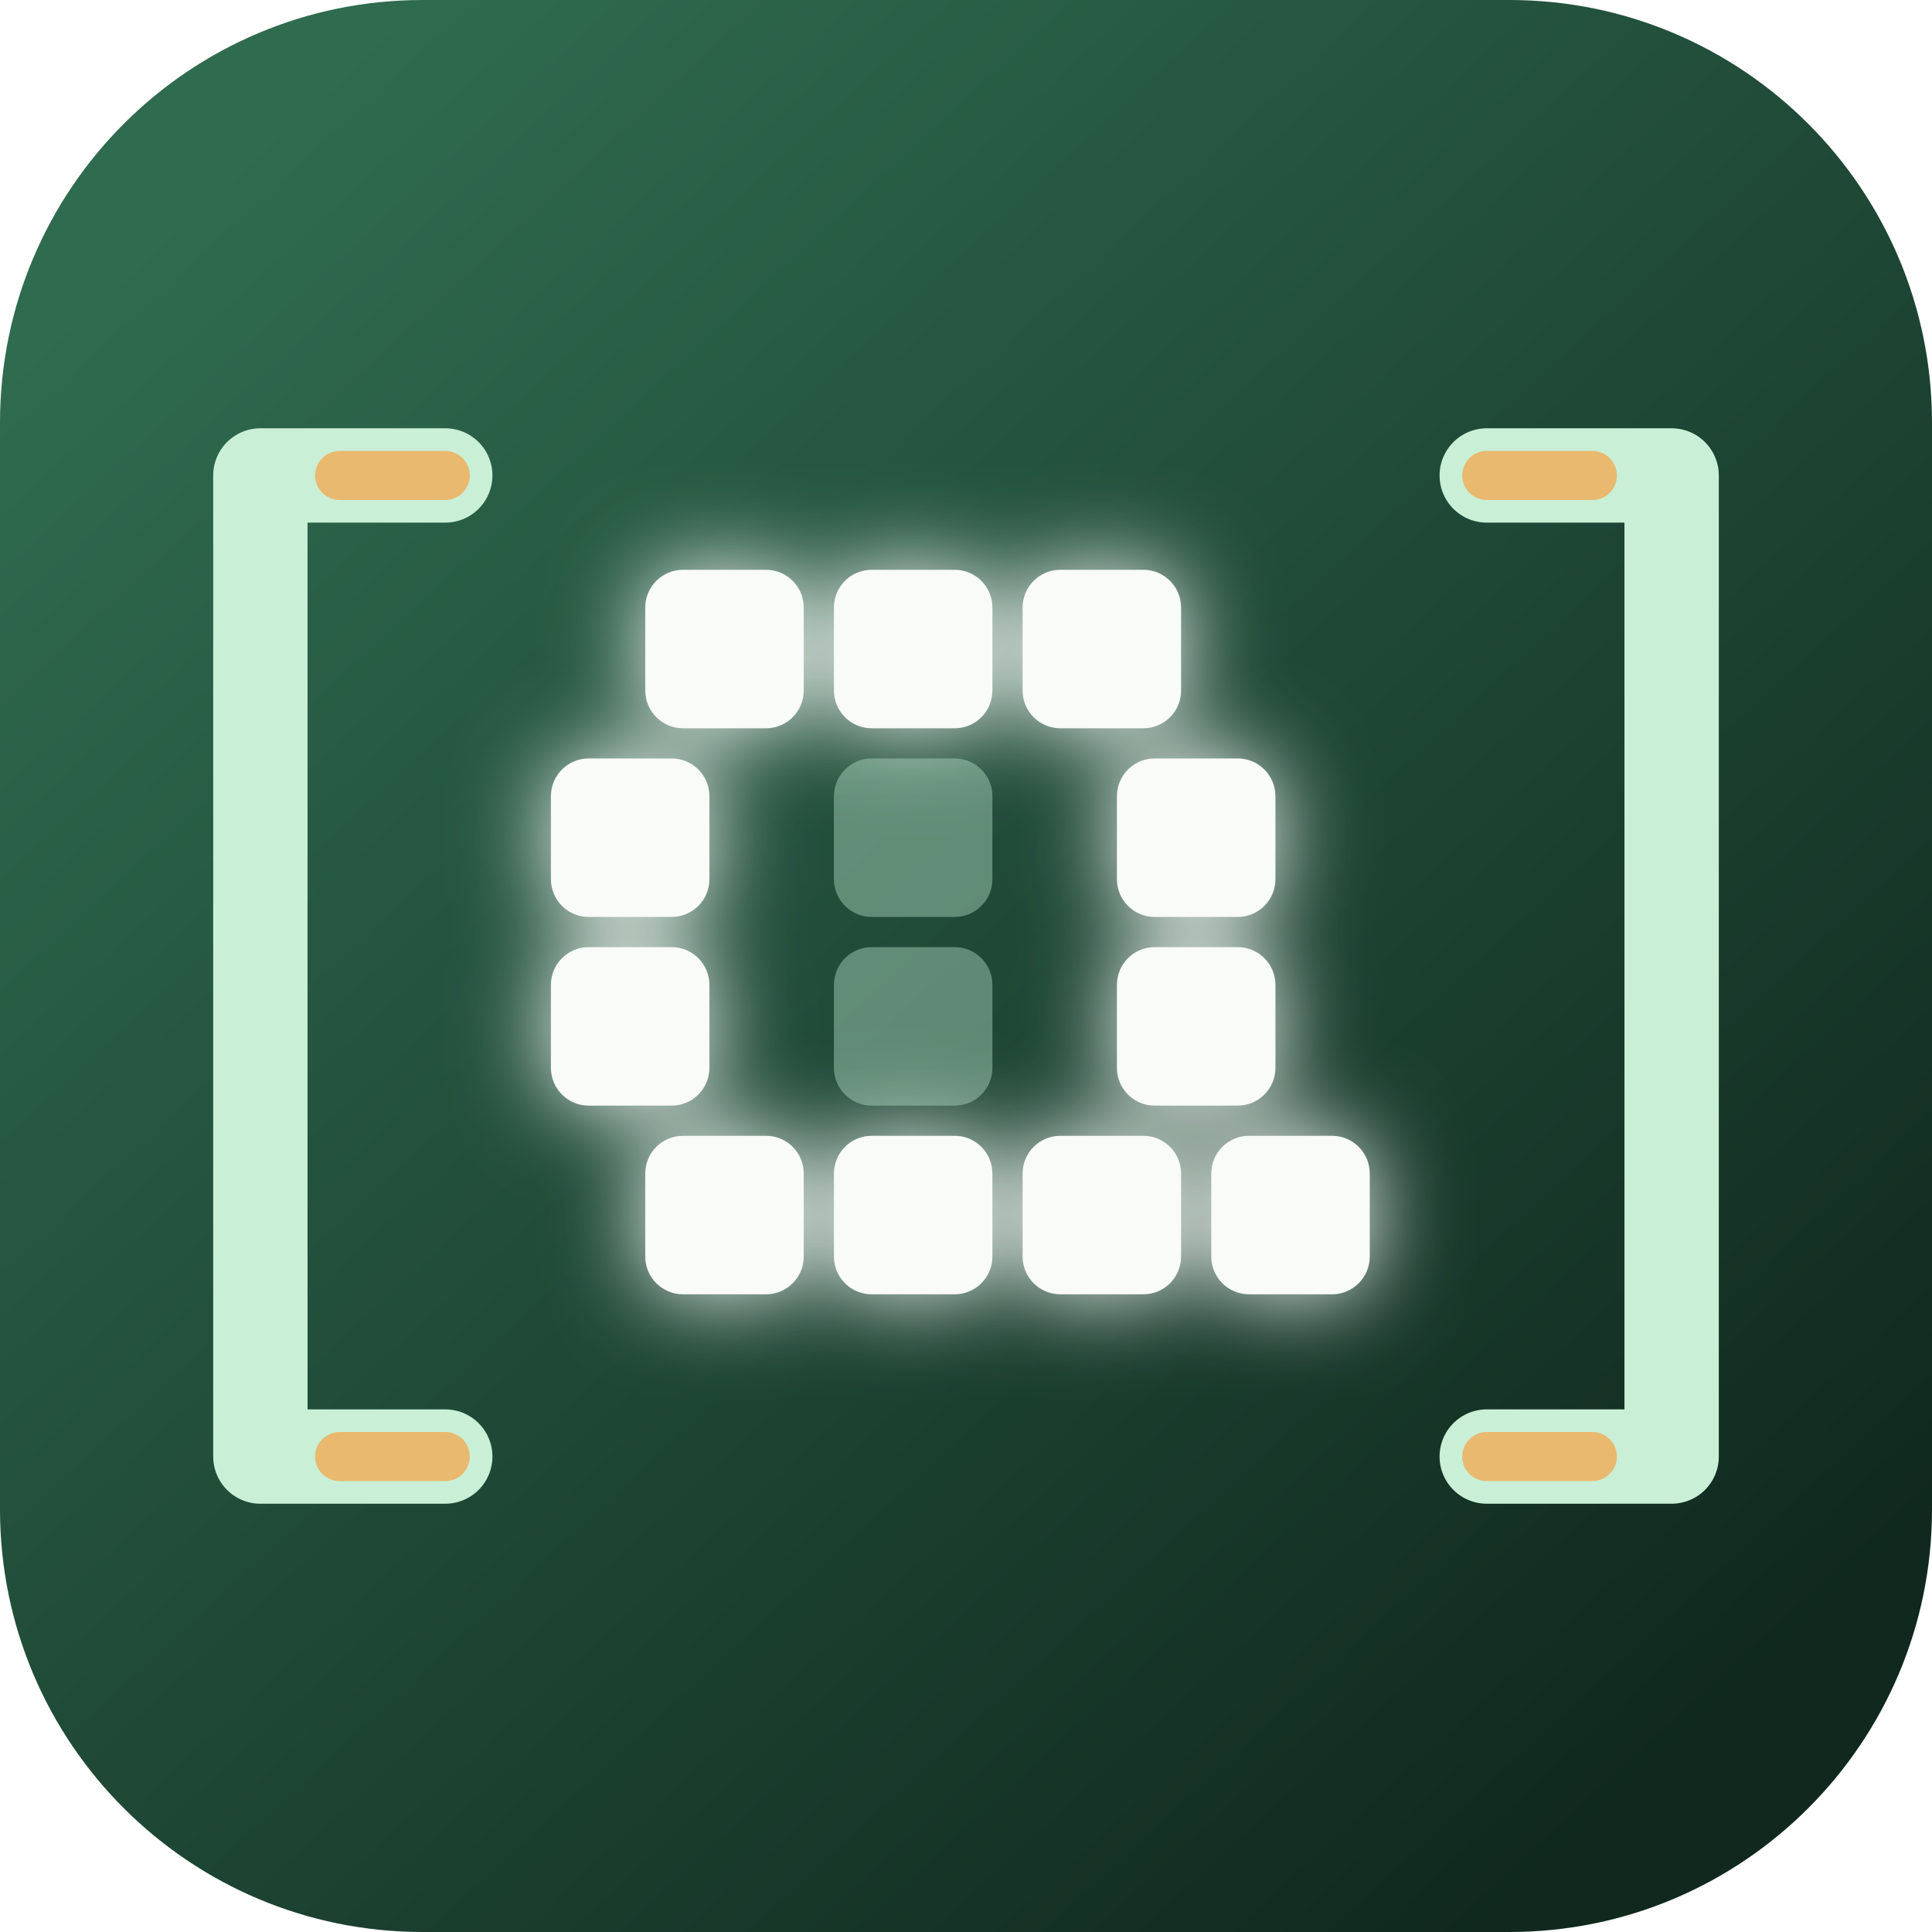
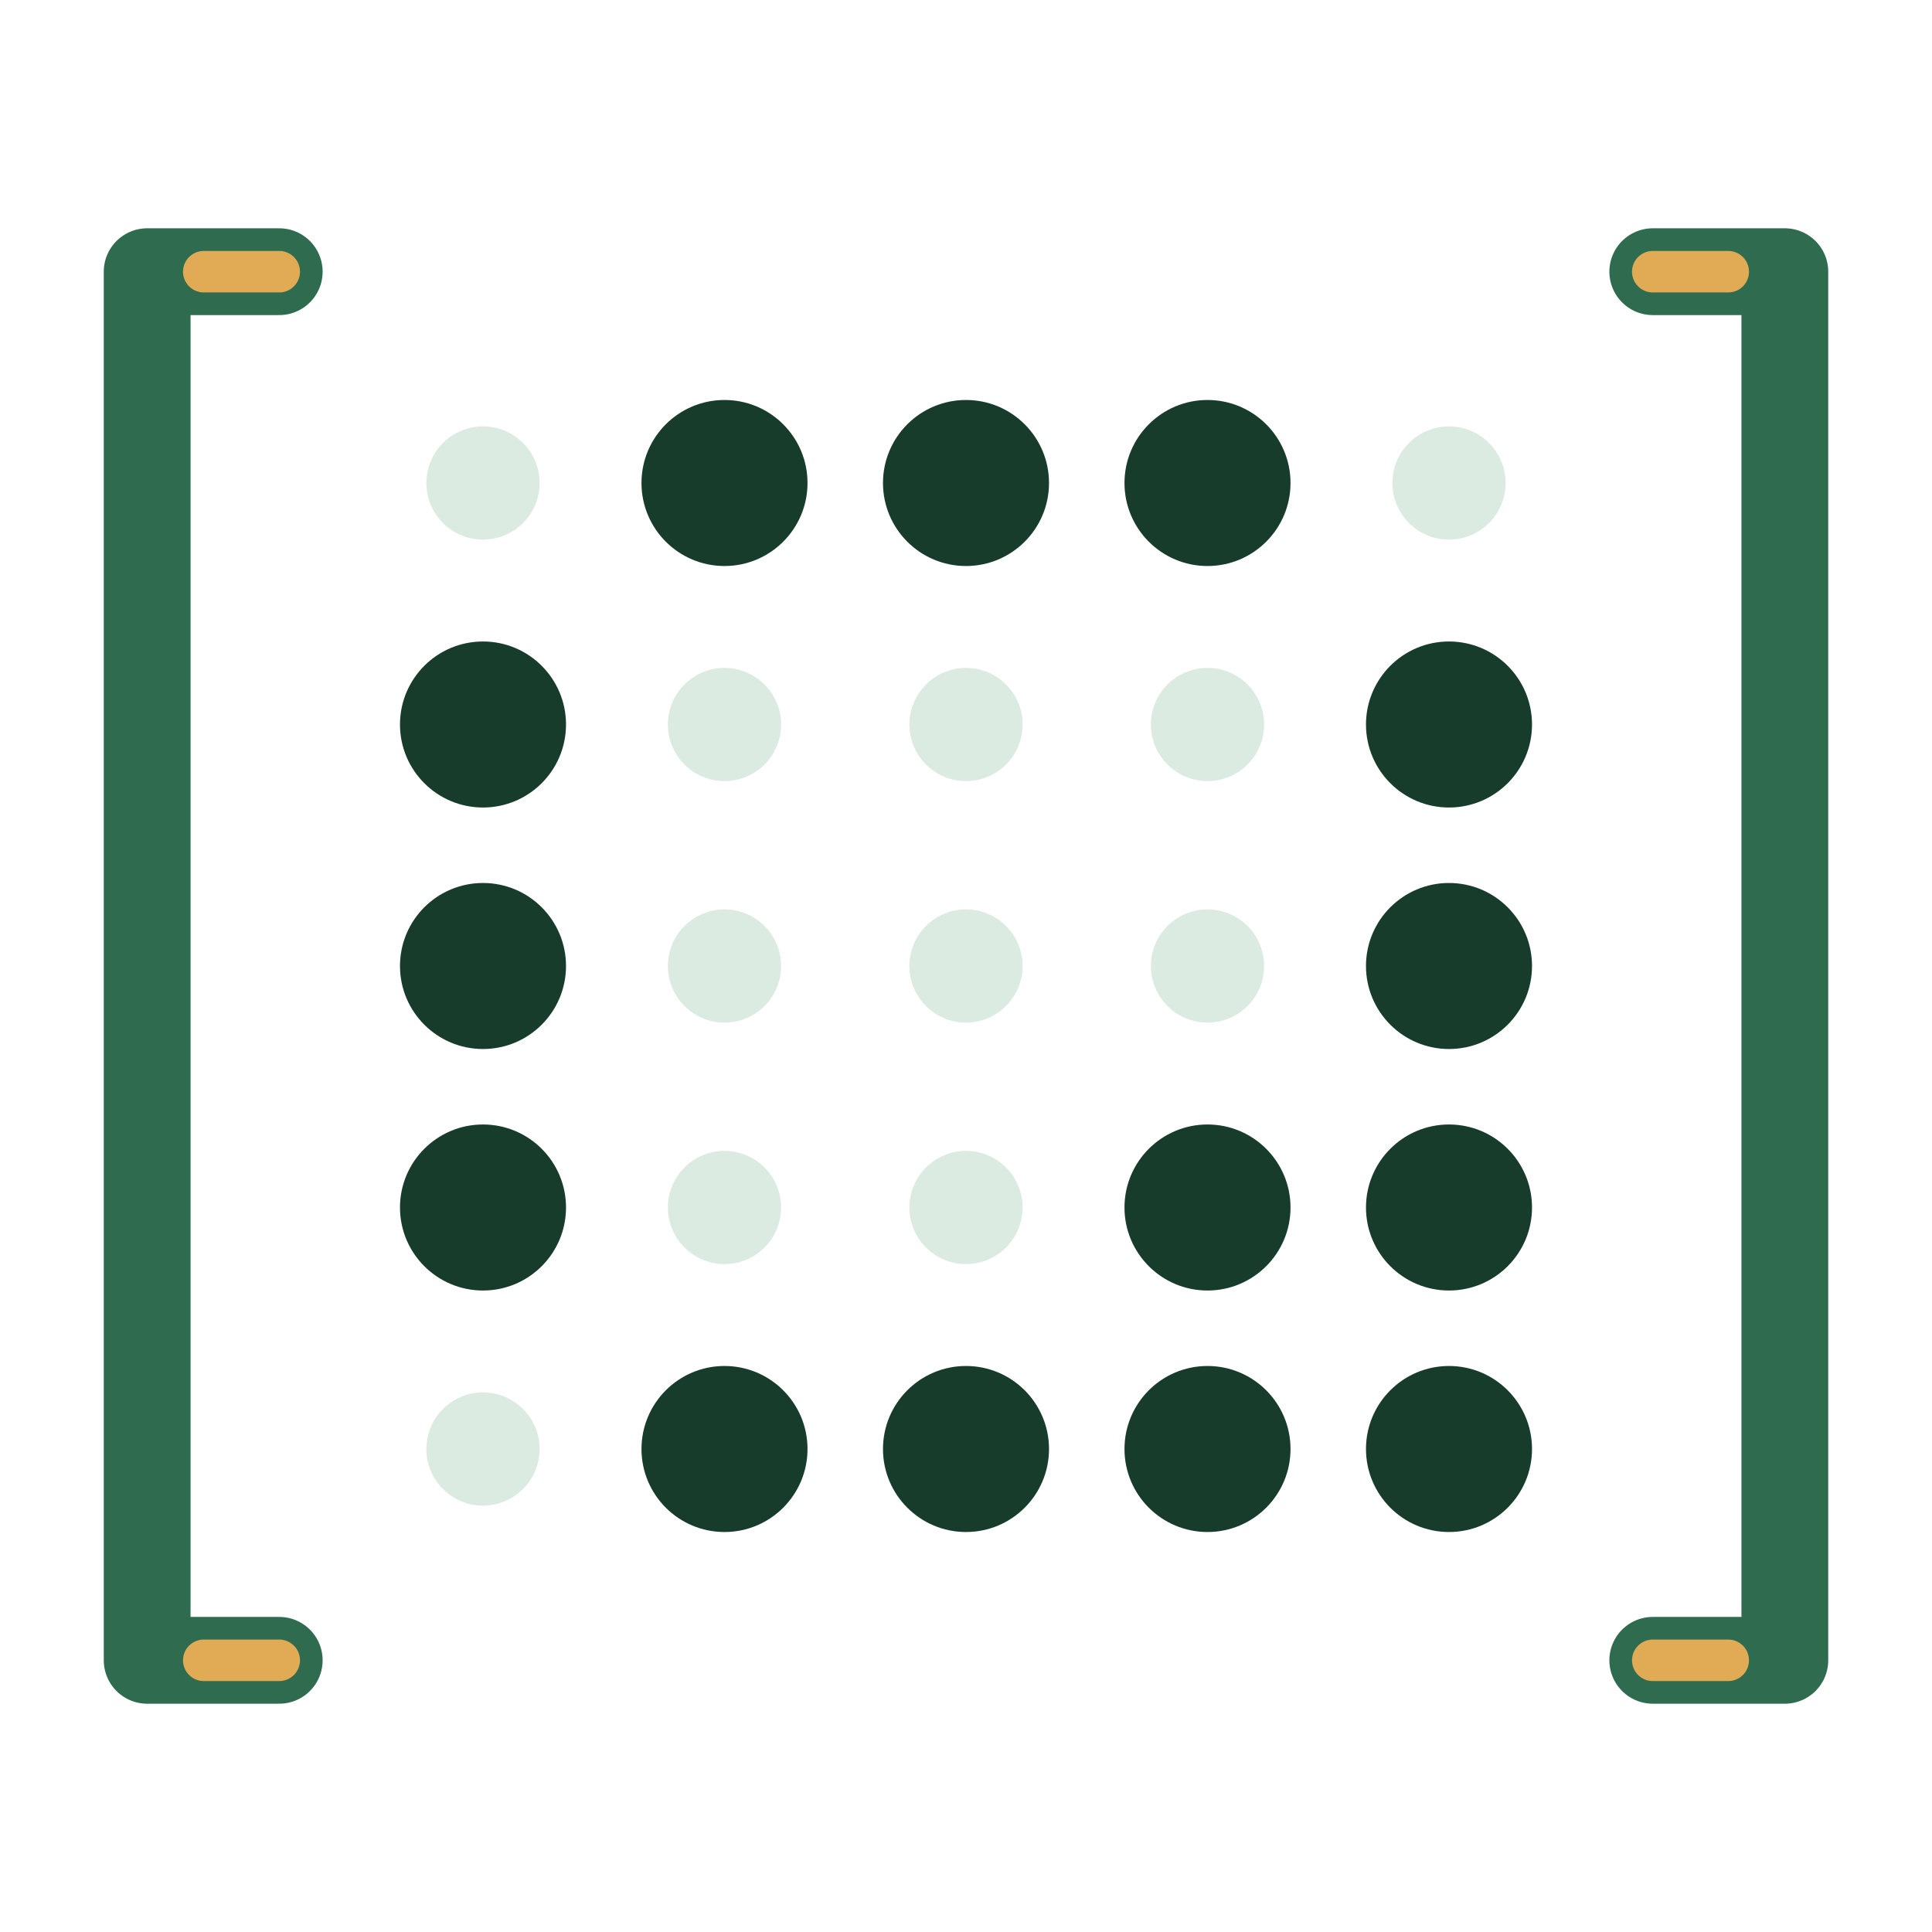
- <svg xmlns="http://www.w3.org/2000/svg" viewBox="0 0 512 512" role="img" aria-labelledby="title desc">
-   <defs>
-     <linearGradient id="field" x1="62" y1="42" x2="450" y2="462" gradientUnits="userSpaceOnUse">
-       <stop stop-color="#2F6B4F" />
-       <stop offset="1" stop-color="#10281E" />
-     </linearGradient>
-     <filter id="glow" x="-40%" y="-40%" width="180%" height="180%">
-       <feGaussianBlur stdDeviation="12" result="blur" />
-       <feMerge>
-         <feMergeNode in="blur" />
-         <feMergeNode in="SourceGraphic" />
-       </feMerge>
-     </filter>
-   </defs>
-   <rect width="512" height="512" rx="112" fill="url(#field)" />
-   <path d="M118 126h-49v260h49M394 126h49v260h-49" fill="none" stroke="#C9F0D7" stroke-linecap="round" stroke-linejoin="round" stroke-width="25" />
-   <path d="M118 126H90M118 386H90M394 126h28M394 386h28" fill="none" stroke="#E9B96F" stroke-linecap="round" stroke-width="13" />
-   <g fill="#F8FBF8" filter="url(#glow)">
-     <rect x="171" y="151" width="42" height="42" rx="10" />
-     <rect x="221" y="151" width="42" height="42" rx="10" />
-     <rect x="271" y="151" width="42" height="42" rx="10" />
-     <rect x="146" y="201" width="42" height="42" rx="10" />
-     <rect x="296" y="201" width="42" height="42" rx="10" />
-     <rect x="146" y="251" width="42" height="42" rx="10" />
-     <rect x="296" y="251" width="42" height="42" rx="10" />
-     <rect x="171" y="301" width="42" height="42" rx="10" />
-     <rect x="221" y="301" width="42" height="42" rx="10" />
-     <rect x="271" y="301" width="42" height="42" rx="10" />
-     <rect x="321" y="301" width="42" height="42" rx="10" />
-   </g>
-   <g fill="#B9E4CC" opacity=".42">
-     <rect x="221" y="201" width="42" height="42" rx="10" />
-     <rect x="221" y="251" width="42" height="42" rx="10" />
-   </g>
+ <svg xmlns="http://www.w3.org/2000/svg" viewBox="0 0 512 512">
+   <path d="M74 72H39v368h35M438 72h35v368h-35" fill="none" stroke="#2F6B4F" stroke-linecap="round" stroke-linejoin="round" stroke-width="23" />
+   <path d="M74 72H54M74 440H54M438 72h20M438 440h20" fill="none" stroke="#E1AB56" stroke-linecap="round" stroke-width="11" />
+   <circle cx="128" cy="128" r="15" fill="#B8D8C4" opacity=".5" />
+   <circle cx="192" cy="128" r="22" fill="#183C2C" opacity="1" />
+   <circle cx="256" cy="128" r="22" fill="#183C2C" opacity="1" />
+   <circle cx="320" cy="128" r="22" fill="#183C2C" opacity="1" />
+   <circle cx="384" cy="128" r="15" fill="#B8D8C4" opacity=".5" />
+   <circle cx="128" cy="192" r="22" fill="#183C2C" opacity="1" />
+   <circle cx="192" cy="192" r="15" fill="#B8D8C4" opacity=".5" />
+   <circle cx="256" cy="192" r="15" fill="#B8D8C4" opacity=".5" />
+   <circle cx="320" cy="192" r="15" fill="#B8D8C4" opacity=".5" />
+   <circle cx="384" cy="192" r="22" fill="#183C2C" opacity="1" />
+   <circle cx="128" cy="256" r="22" fill="#183C2C" opacity="1" />
+   <circle cx="192" cy="256" r="15" fill="#B8D8C4" opacity=".5" />
+   <circle cx="256" cy="256" r="15" fill="#B8D8C4" opacity=".5" />
+   <circle cx="320" cy="256" r="15" fill="#B8D8C4" opacity=".5" />
+   <circle cx="384" cy="256" r="22" fill="#183C2C" opacity="1" />
+   <circle cx="128" cy="320" r="22" fill="#183C2C" opacity="1" />
+   <circle cx="192" cy="320" r="15" fill="#B8D8C4" opacity=".5" />
+   <circle cx="256" cy="320" r="15" fill="#B8D8C4" opacity=".5" />
+   <circle cx="320" cy="320" r="22" fill="#183C2C" opacity="1" />
+   <circle cx="384" cy="320" r="22" fill="#183C2C" opacity="1" />
+   <circle cx="128" cy="384" r="15" fill="#B8D8C4" opacity=".5" />
+   <circle cx="192" cy="384" r="22" fill="#183C2C" opacity="1" />
+   <circle cx="256" cy="384" r="22" fill="#183C2C" opacity="1" />
+   <circle cx="320" cy="384" r="22" fill="#183C2C" opacity="1" />
+   <circle cx="384" cy="384" r="22" fill="#183C2C" opacity="1" />
</svg>
